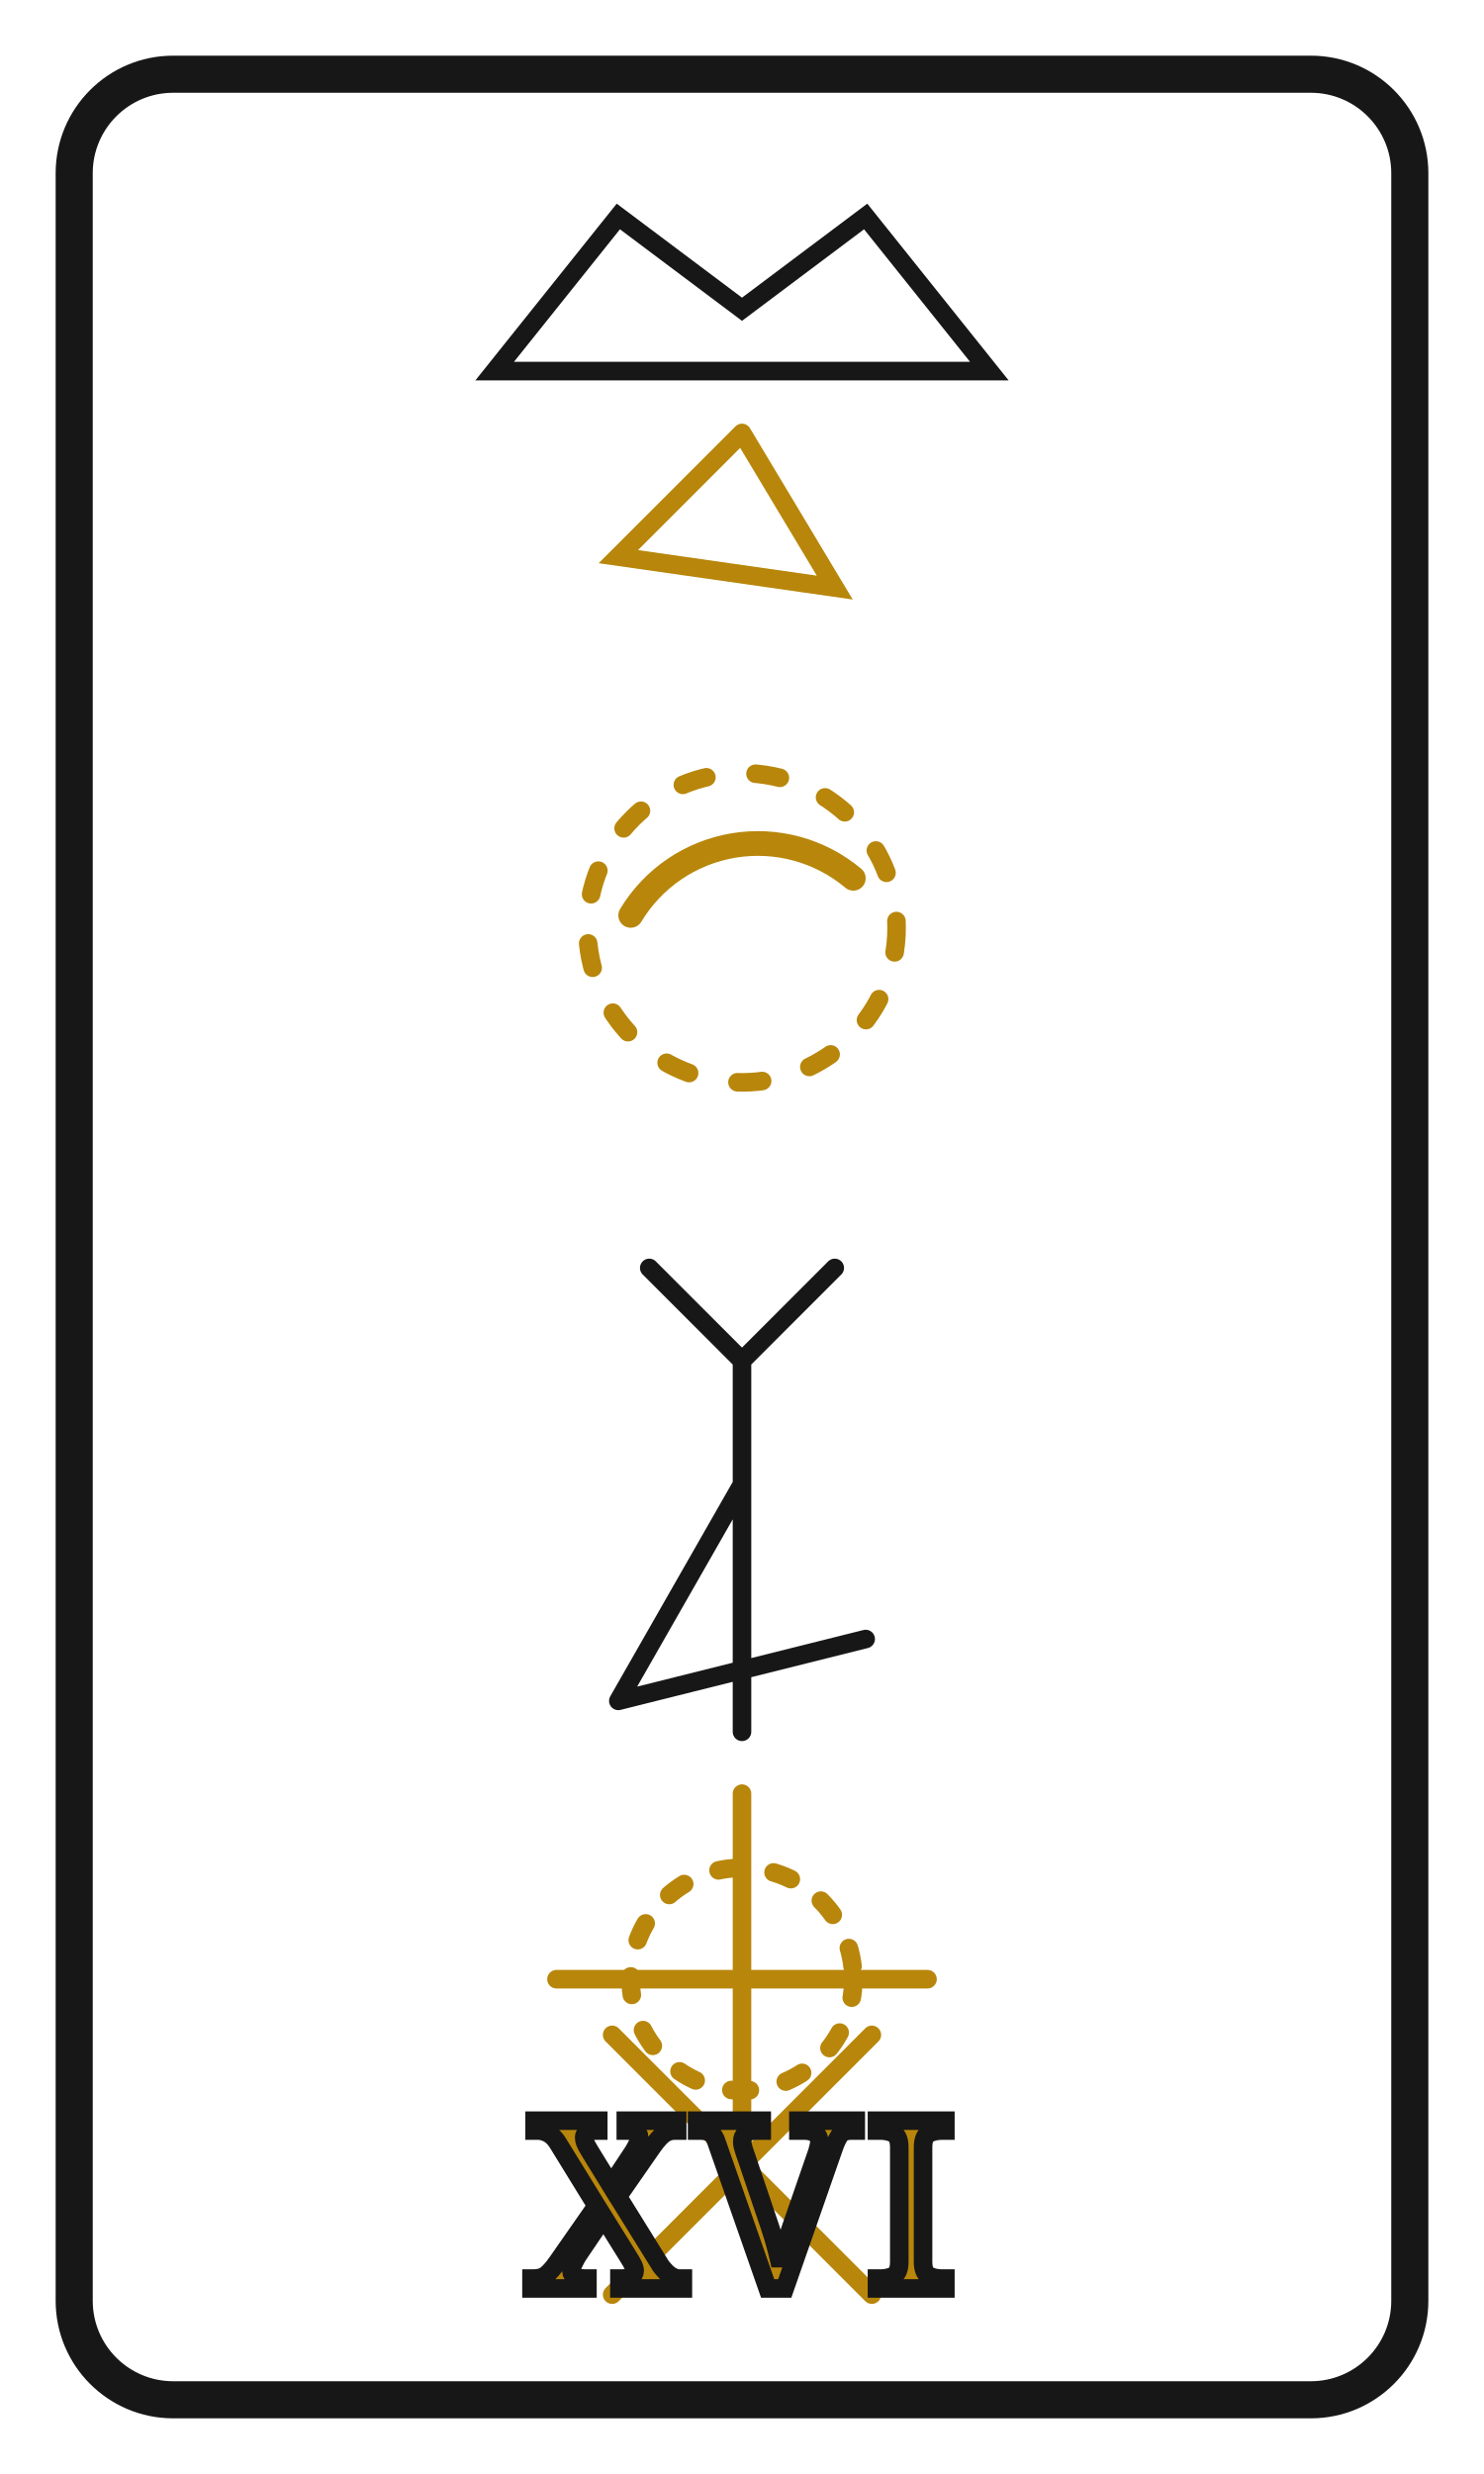
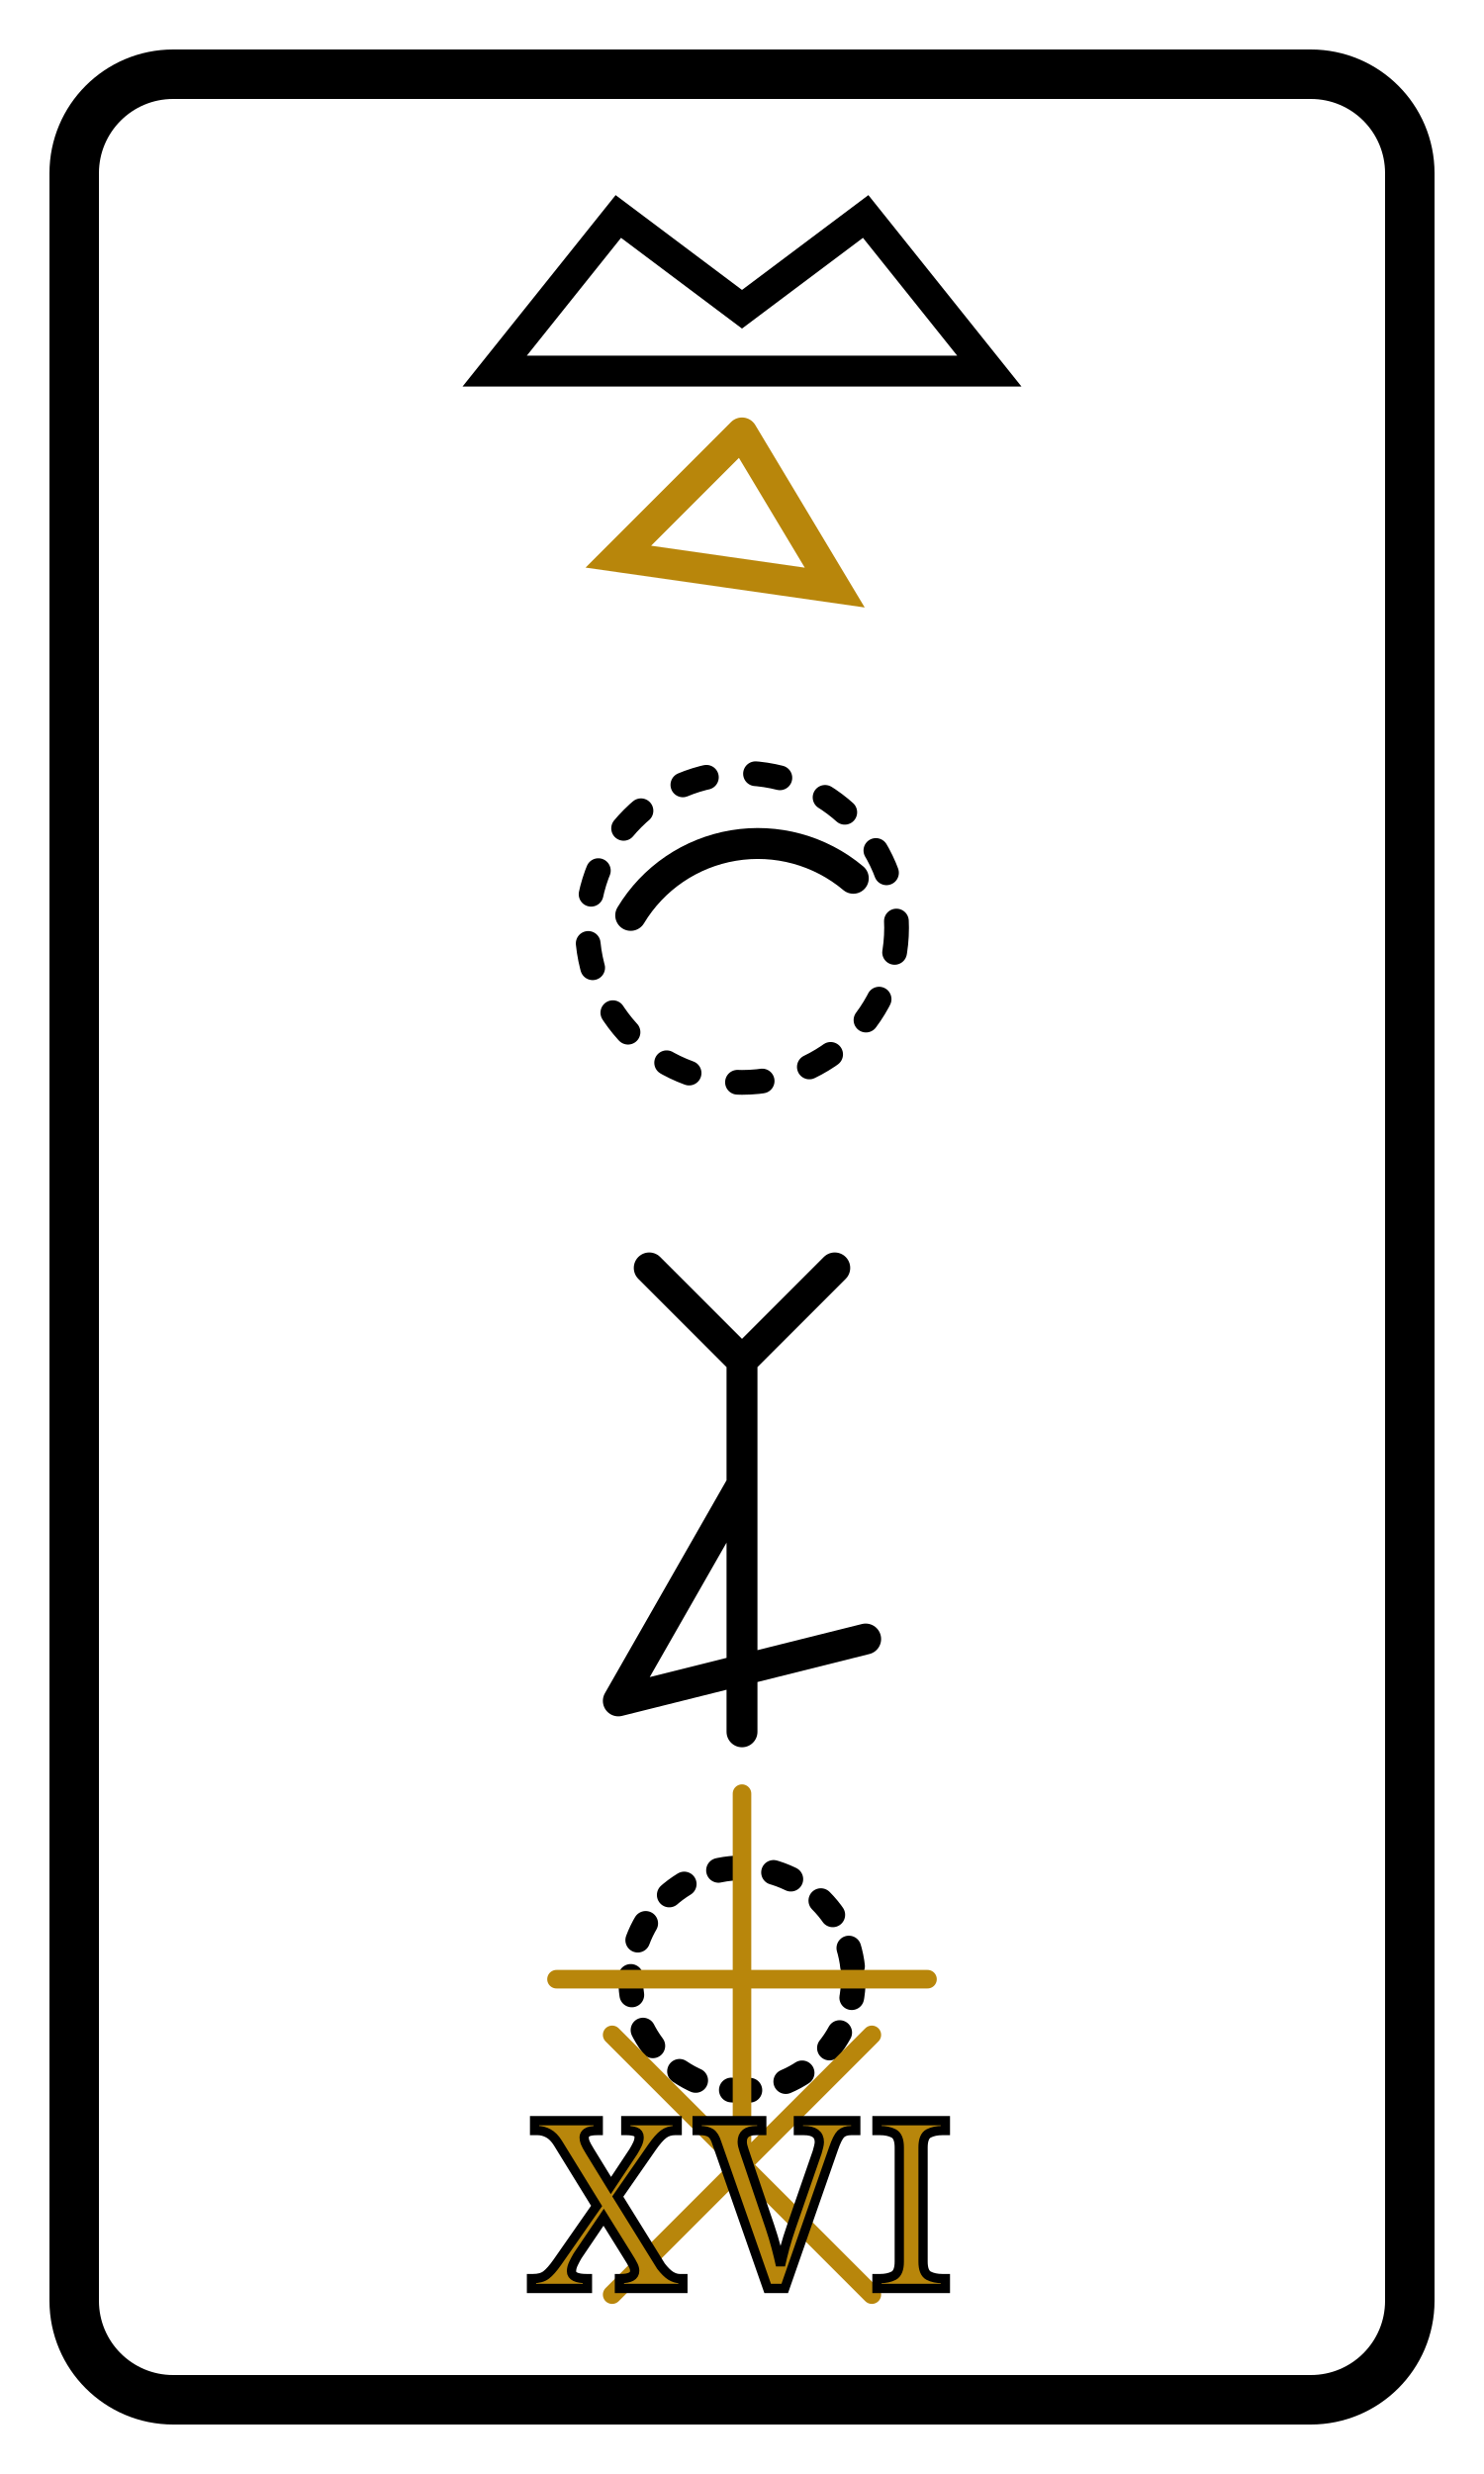
- <svg xmlns="http://www.w3.org/2000/svg" viewBox="0 0 240 400" fill="none" stroke="#181717" stroke-width="3" stroke-linecap="round">
-   <rect x="12" y="12" width="216" height="376" rx="16" stroke-width="6" />
+ <svg xmlns="http://www.w3.org/2000/svg" viewBox="0 0 240 400" fill="none" stroke="#0A0A0A" stroke-width="4" stroke-linecap="round">
+   <rect x="12" y="12" width="216" height="376" rx="16" stroke="#000000" stroke-width="8" />
  <g transform="translate(120 120)" stroke="#B8860B">
-     <path d="M0-50l15 25-35-5 20-20" class="star" />
-     <circle cx="0" cy="30" r="25" stroke-dasharray="4 8" />
-     <path d="M-18 28a24 24 0 0 1 36-6" stroke-width="4" />
+     <path d="M0-50l15 25-35-5 20-20" stroke-width="5" />
+     <circle cx="0" cy="30" r="25" stroke="#000000" stroke-dasharray="4 8" />
+     <path d="M-18 28a24 24 0 0 1 36-6" stroke="#000000" stroke-width="5" />
  </g>
-   <path stroke="#181717" d="M120 220v60m0-60l-15-15m15 15l15-15            M120 240l-20 35 40-10" stroke-linejoin="round" />
-   <g stroke="#B8860B" transform="translate(120 320)">
-     <circle r="18" stroke-dasharray="3 6" />
-     <path d="M-30 0h60M0-30v60m-21-21l42 42m-42 0l42-42" />
+   <path stroke="#000000" stroke-width="5" d="M120 220v60m0-60l-15-15m15 15l15-15            M120 240l-20 35 40-10" stroke-linejoin="round" />
+   <g stroke="#B8860B" stroke-width="4" transform="translate(120 320)">
+     <circle r="18" stroke="#000000" stroke-dasharray="3 6" />
+     <path d="M-30 0h60M0-30v60m-21-21l42 42m-42 0l42-42" stroke-width="3" />
  </g>
-   <path d="M80 60h80l-20-25-20 15-20-15z" stroke="#181717" fill="none" />
-   <text x="120" y="370" text-anchor="middle" font-family="Georgia" font-size="38" fill="#B8860B" letter-spacing="2">XVI</text>
+   <path d="M80 60h80l-20-25-20 15-20-15z" stroke="#000000" stroke-width="5" fill="none" />
+   <text x="120" y="370" stroke="#000000" stroke-width="1.5" text-anchor="middle" font-family="Georgia" font-size="38" fill="#B8860B" letter-spacing="2">XVI</text>
</svg>
